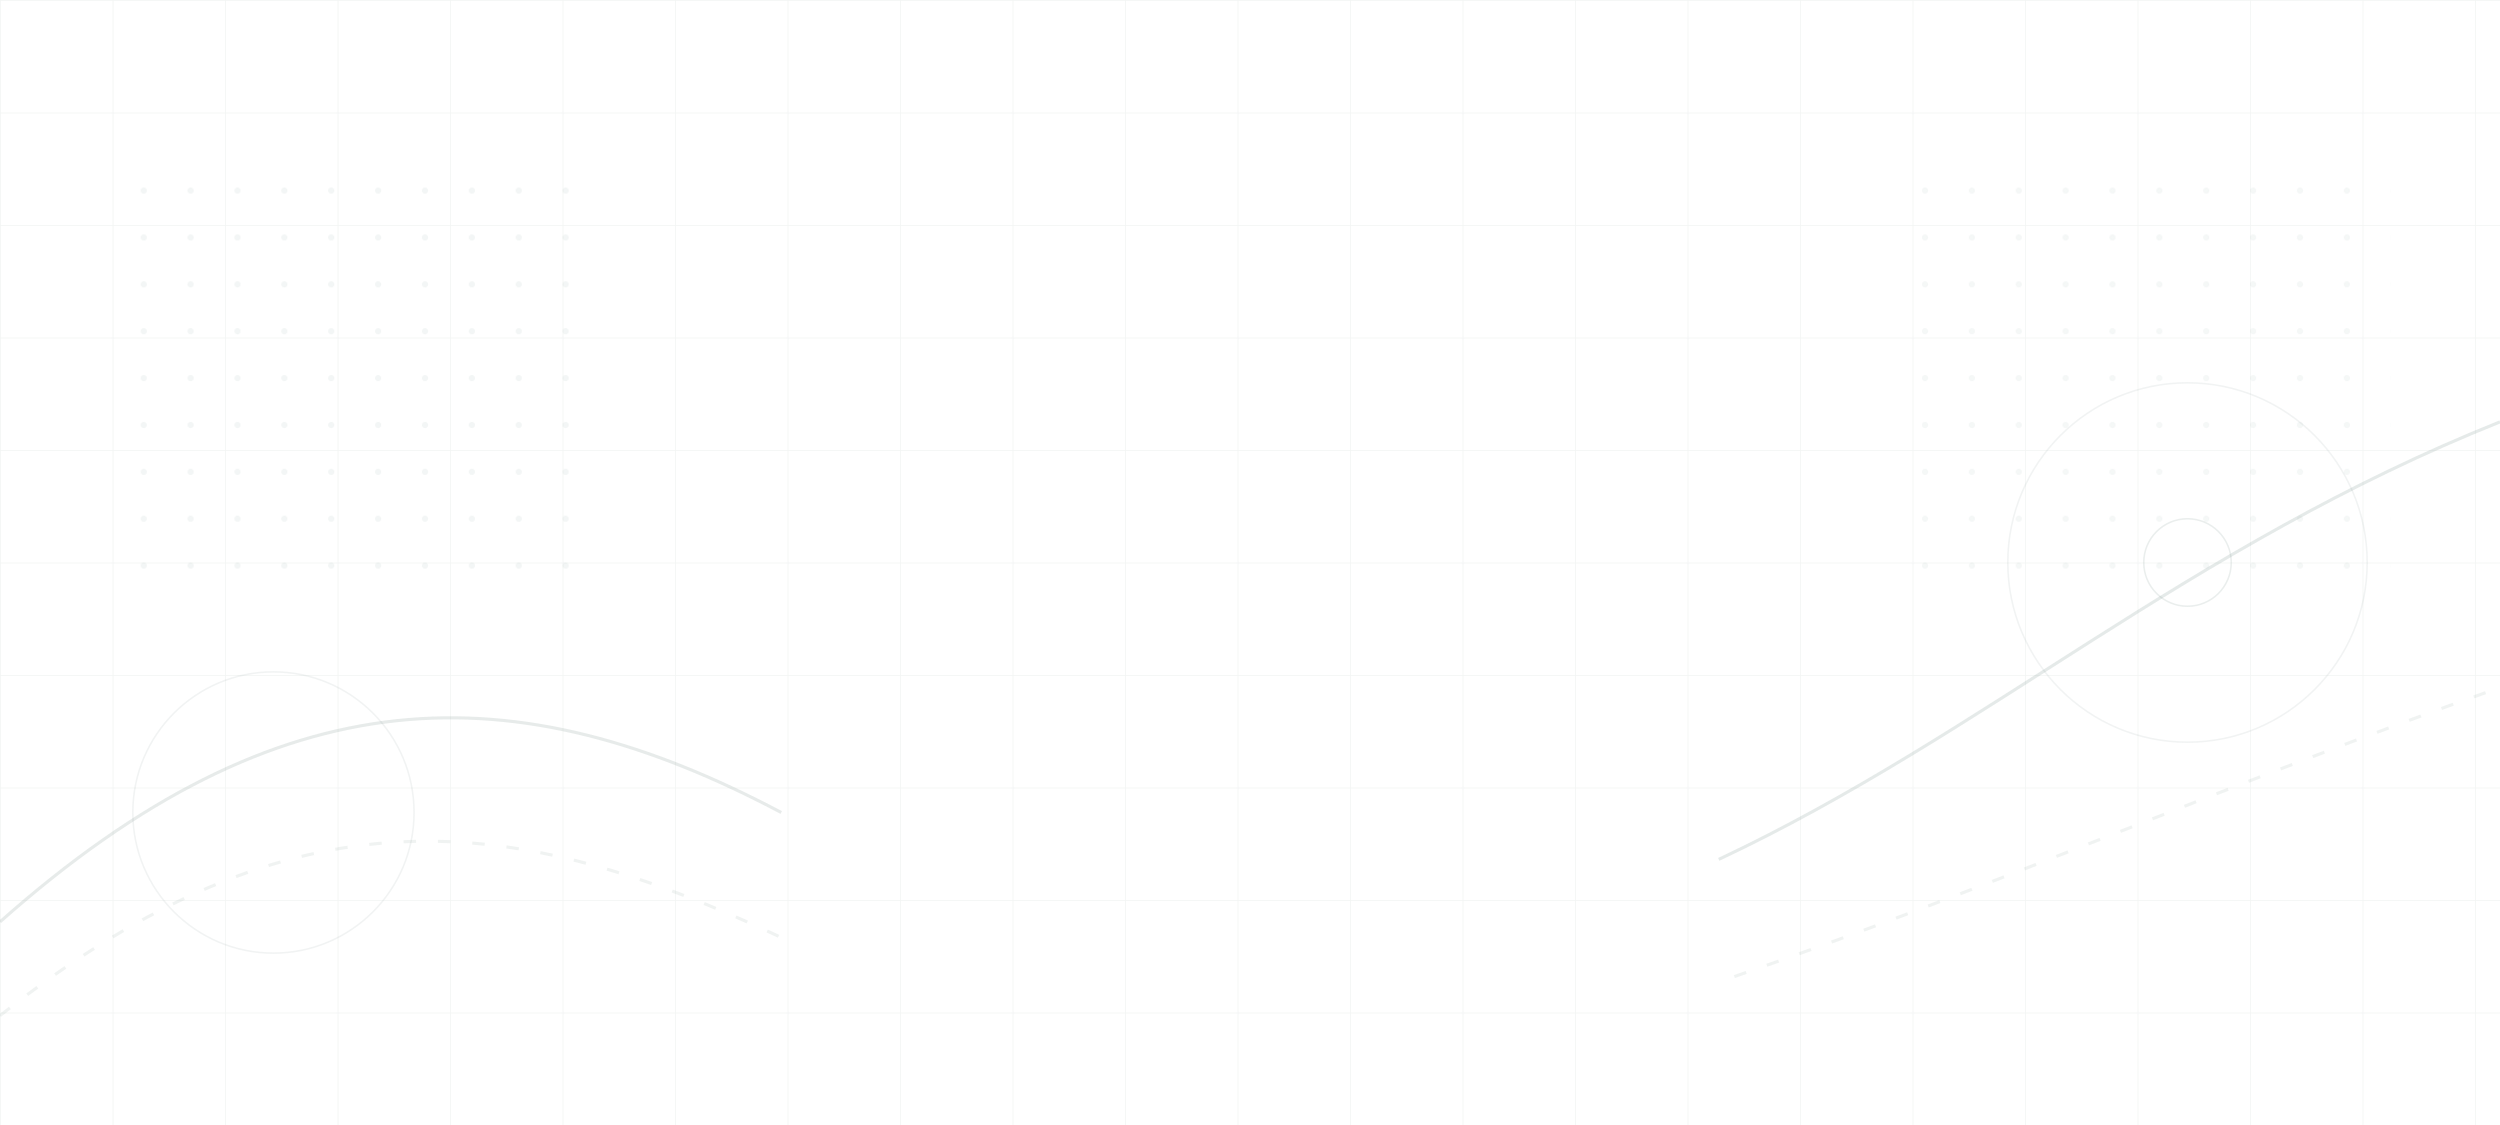
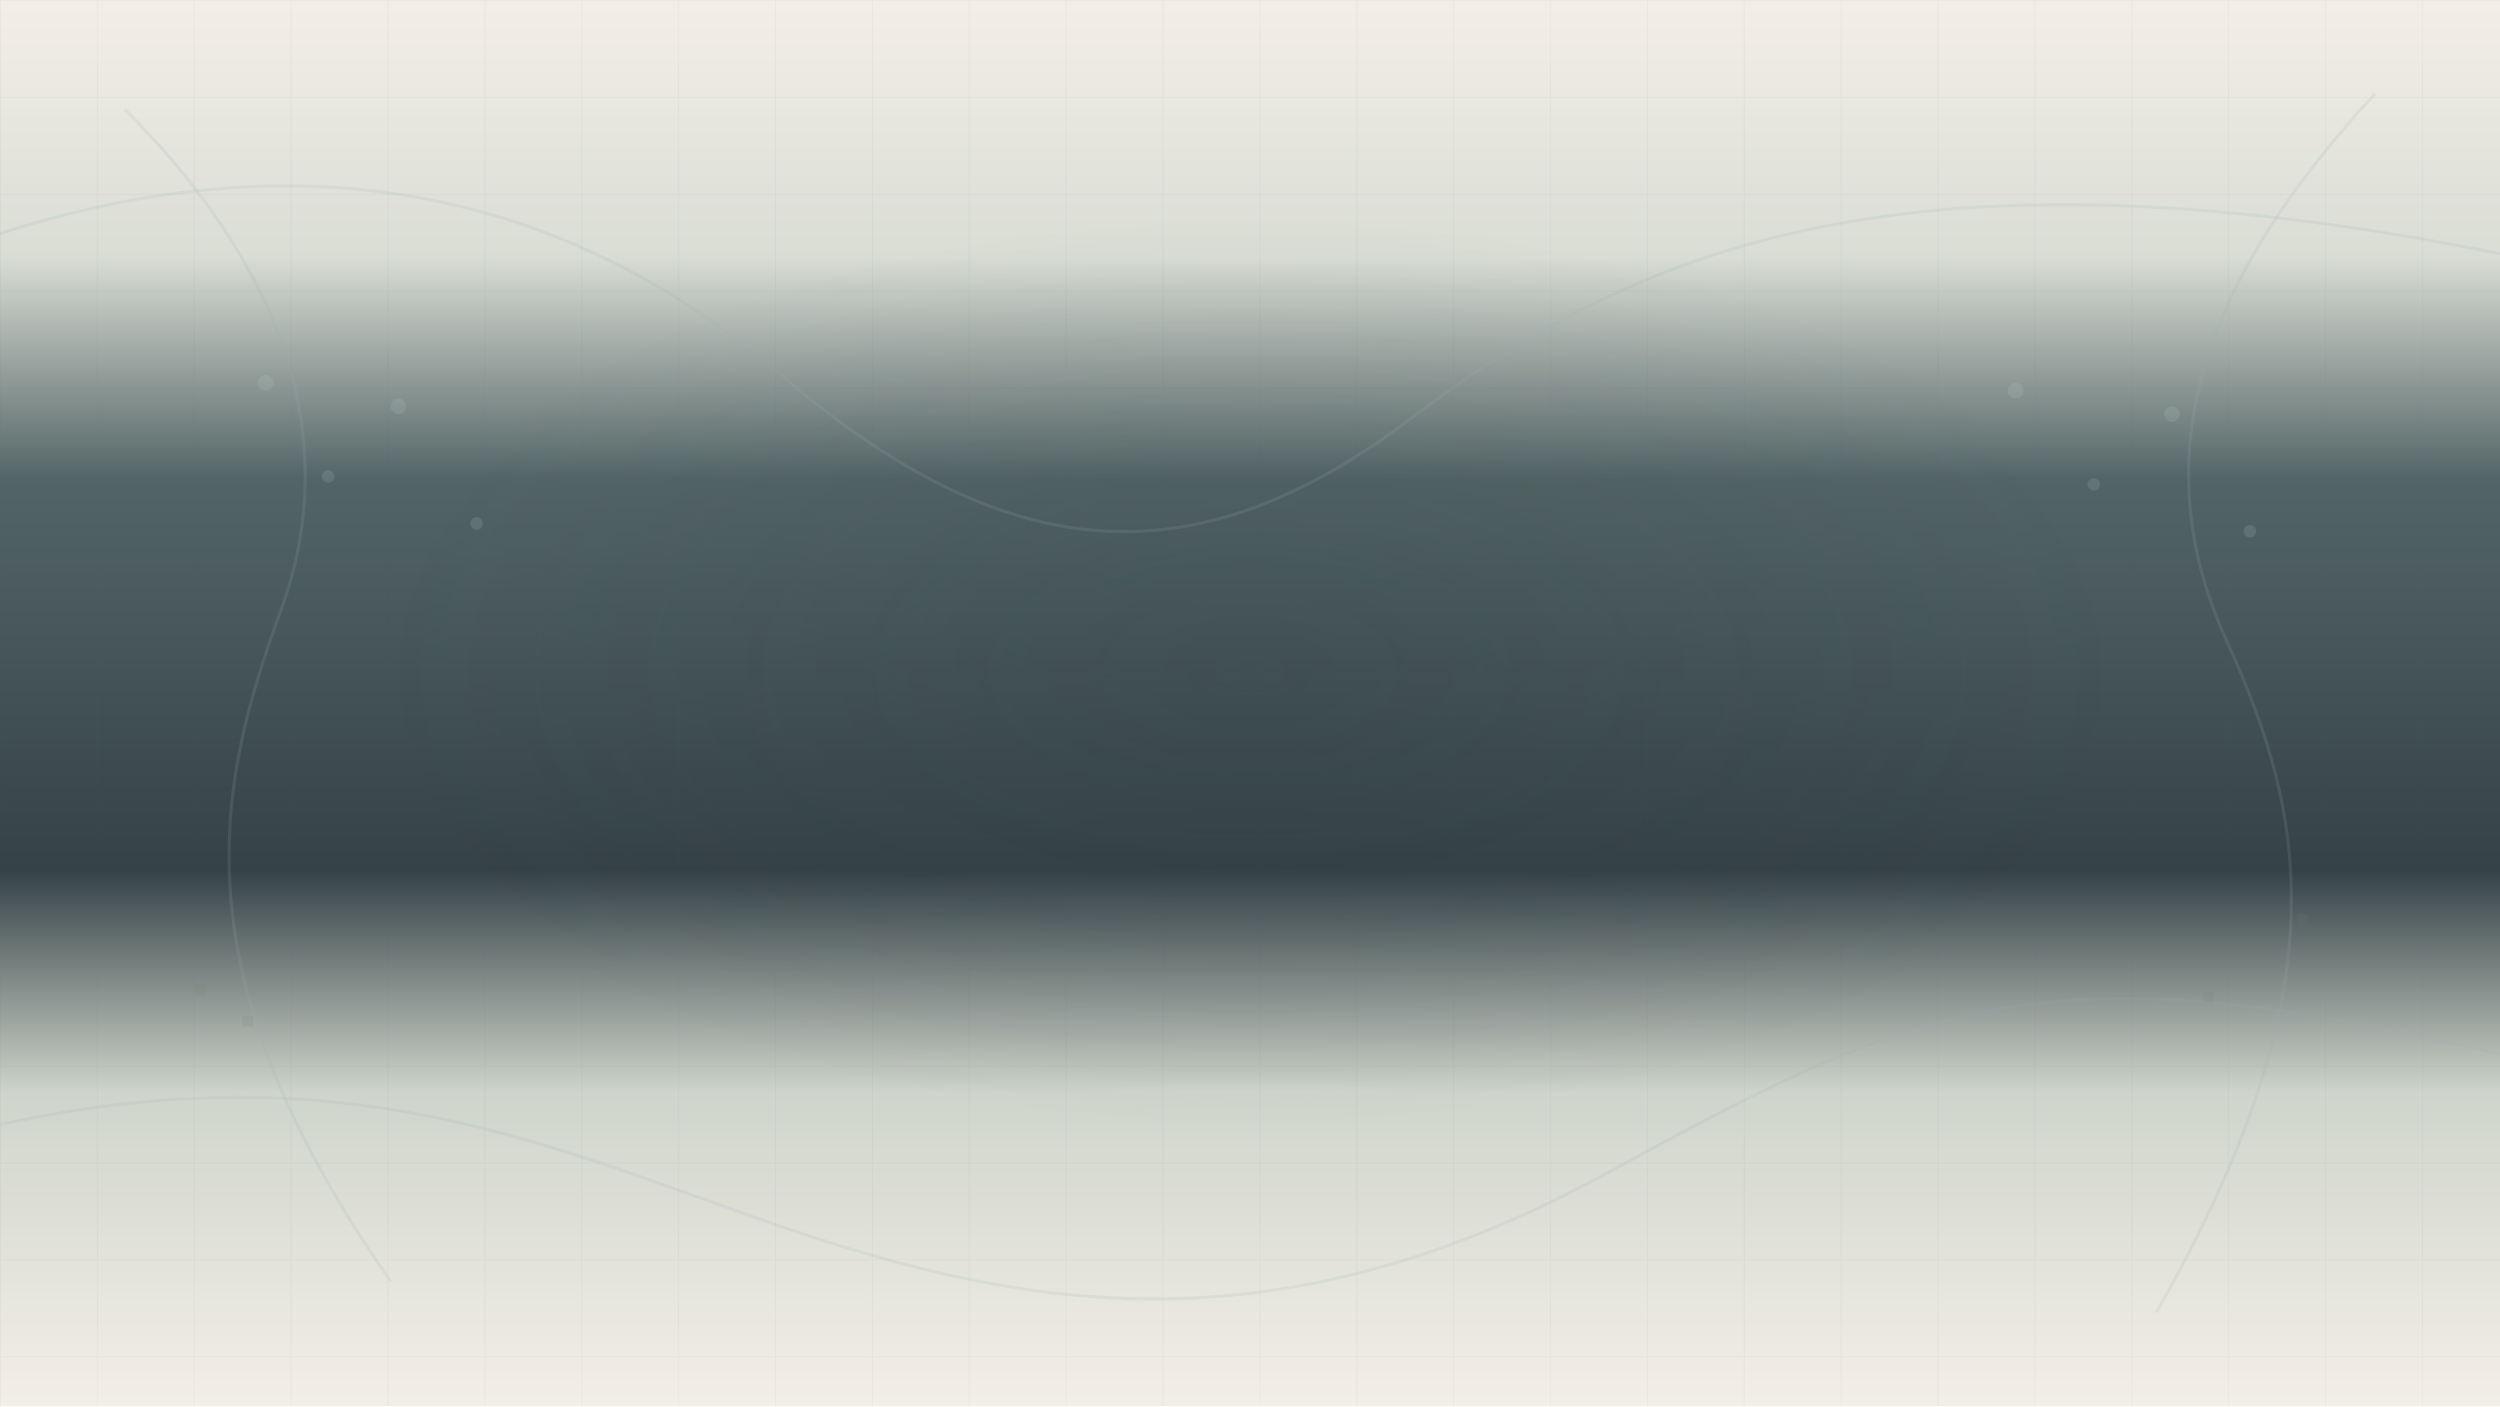
- <svg xmlns="http://www.w3.org/2000/svg" viewBox="0 0 1600 720" fill="none">
+ <svg xmlns="http://www.w3.org/2000/svg" viewBox="0 0 1600 900" role="img" aria-label="">
  <defs>
-     <pattern id="g" width="72" height="72" patternUnits="userSpaceOnUse">
-       <path d="M72 0H0V72" stroke="#879995" stroke-opacity=".10" />
+     <linearGradient id="abg" x1="0" y1="0" x2="0" y2="1">
+       <stop offset="0" stop-color="#f3eee5" />
+       <stop offset=".18" stop-color="#d9ddd4" />
+       <stop offset=".34" stop-color="#536466" />
+       <stop offset=".62" stop-color="#354247" />
+       <stop offset=".78" stop-color="#cfd5cb" />
+       <stop offset="1" stop-color="#f3eee5" />
+     </linearGradient>
+     <pattern id="agrid" width="62" height="62" patternUnits="userSpaceOnUse">
+       <path d="M62 0H0V62" fill="none" stroke="#466b72" stroke-opacity=".08" stroke-width="1" />
    </pattern>
-     <pattern id="d" width="30" height="30" patternUnits="userSpaceOnUse">
-       <circle cx="2" cy="2" r="2" fill="#5d7f78" fill-opacity=".16" />
-     </pattern>
+     <radialGradient id="centerGlow" cx=".5" cy=".5" r=".5">
+       <stop offset="0" stop-color="#27343b" stop-opacity=".15" />
+       <stop offset="1" stop-color="#27343b" stop-opacity="0" />
+     </radialGradient>
  </defs>
-   <rect width="1600" height="720" fill="url(#g)" />
-   <rect x="70" y="110" width="300" height="260" fill="url(#d)" opacity=".45" />
-   <rect x="1230" y="110" width="300" height="260" fill="url(#d)" opacity=".38" />
-   <path d="M0 590C180 430 330 430 500 520" stroke="#66827c" stroke-opacity=".16" stroke-width="2" />
-   <path d="M1100 550C1270 470 1400 350 1600 270" stroke="#66827c" stroke-opacity=".17" stroke-width="2" />
-   <path d="M0 650C190 500 330 520 500 600" stroke="#66827c" stroke-opacity=".10" stroke-width="2" stroke-dasharray="8 14" />
-   <path d="M1110 625C1270 570 1430 500 1600 440" stroke="#66827c" stroke-opacity=".10" stroke-width="2" stroke-dasharray="8 14" />
-   <circle cx="175" cy="520" r="90" stroke="#66827c" stroke-opacity=".09" />
-   <circle cx="1400" cy="360" r="115" stroke="#66827c" stroke-opacity=".09" />
-   <circle cx="1400" cy="360" r="28" stroke="#66827c" stroke-opacity=".14" />
+   <rect width="1600" height="900" fill="url(#abg)" />
+   <rect width="1600" height="900" fill="url(#agrid)" opacity=".7" />
+   <ellipse cx="800" cy="430" rx="560" ry="290" fill="url(#centerGlow)" />
+   <g fill="none" stroke="#96abb0" stroke-opacity=".16" stroke-width="2">
+     <path d="M-80 180 C170 70 360 120 500 240 S760 375 900 270 S1220 70 1680 180" />
+     <path d="M-60 735 C200 660 340 730 500 785 S820 865 1030 750 S1320 600 1660 690" />
+     <path d="M80 70 C180 170 220 280 180 390 S110 620 250 820" />
+     <path d="M1520 60 C1400 190 1375 300 1425 410 S1500 630 1380 840" />
+   </g>
+   <g fill="#b8c8c9" fill-opacity=".16">
+     <circle cx="170" cy="245" r="5" />
+     <circle cx="210" cy="305" r="4" />
+     <circle cx="255" cy="260" r="5" />
+     <circle cx="305" cy="335" r="4" />
+     <circle cx="1290" cy="250" r="5" />
+     <circle cx="1340" cy="310" r="4" />
+     <circle cx="1390" cy="265" r="5" />
+     <circle cx="1440" cy="340" r="4" />
+   </g>
+   <g opacity=".14" fill="#70816f">
+     <rect x="95" y="610" width="7" height="7" />
+     <rect x="125" y="630" width="7" height="7" />
+     <rect x="155" y="650" width="7" height="7" />
+     <rect x="1470" y="585" width="7" height="7" />
+     <rect x="1440" y="610" width="7" height="7" />
+     <rect x="1410" y="635" width="7" height="7" />
+   </g>
</svg>
